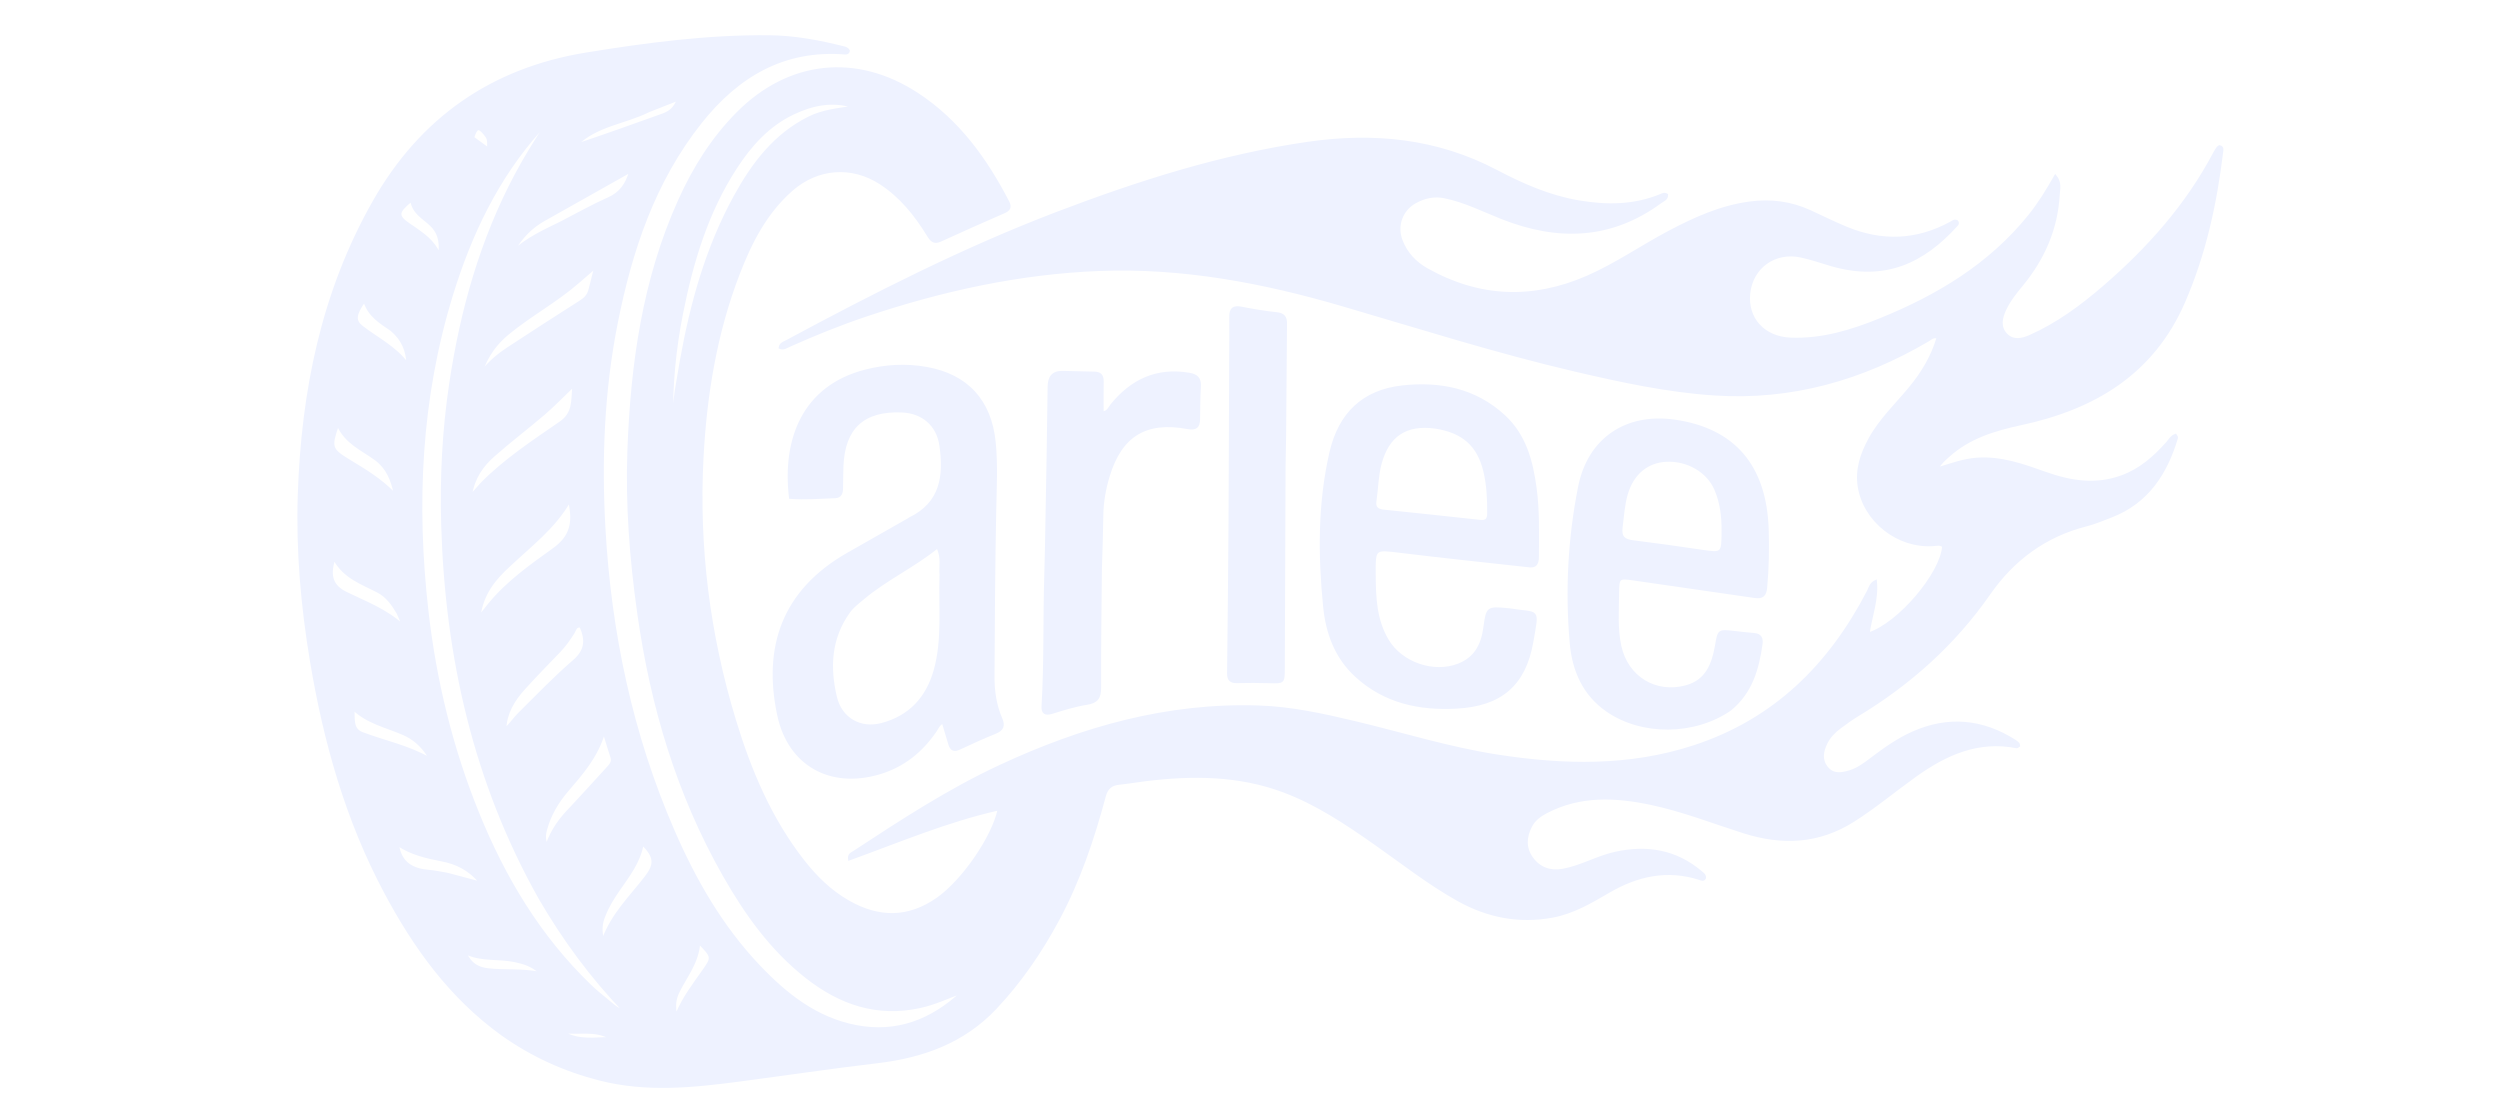
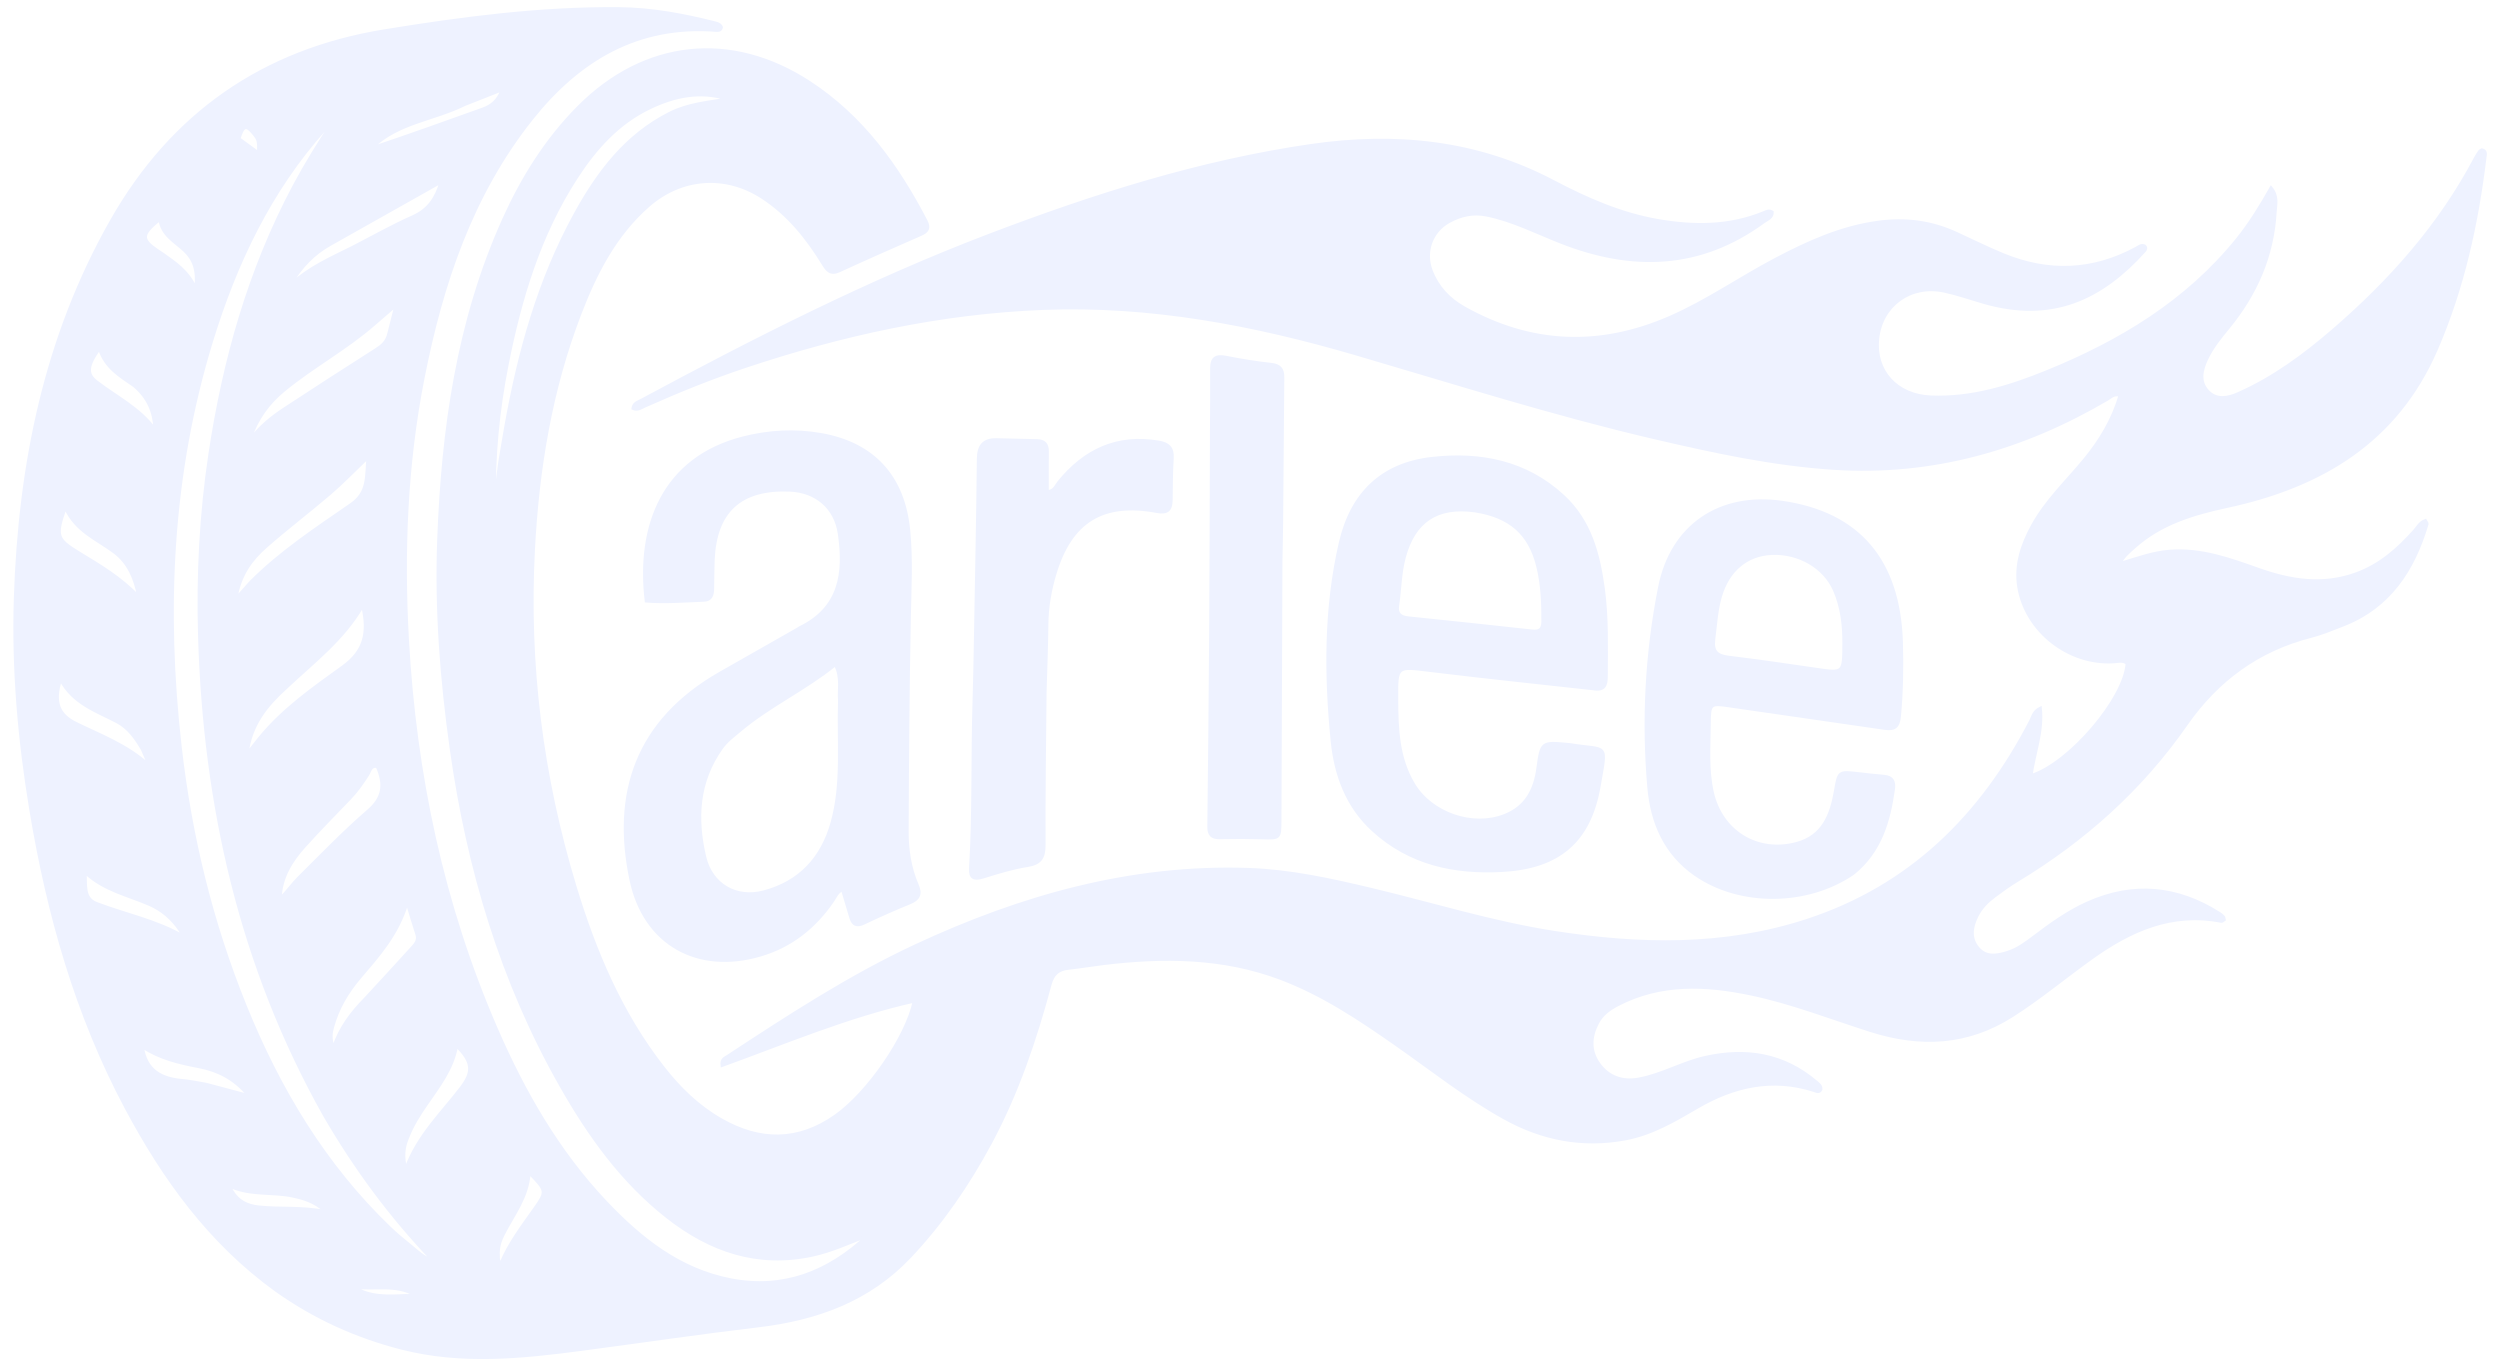
- <svg xmlns="http://www.w3.org/2000/svg" viewBox="-78.46 246.49 1183.09 524.63" preserveAspectRatio="xMidYMid meet" xml:space="preserve" fill="#eef2ff" stroke="#eef2ff">
+ <svg xmlns="http://www.w3.org/2000/svg" viewBox="57.35 260.53 921.23 503.33" preserveAspectRatio="xMidYMid meet" xml:space="preserve" fill="#eef2ff" stroke="#eef2ff">
  <path d="M159.03 736.009c-24.524-17.711-41.423-41.267-55.264-67.252-18.288-34.334-28.684-71.248-35.044-109.42-4.335-26.018-6.633-52.28-5.768-78.6 1.605-48.83 10.998-95.908 35.487-138.959 22.337-39.269 55.893-62.66 100.528-69.925 28.619-4.659 57.321-8.441 86.427-8.188 12.112.106 23.831 2.317 35.482 5.254.973.245 1.921.587 2.367 1.627-.18 1.044-.924 1.303-1.82 1.231-29.018-2.329-50.826 10.781-68.152 32.569-22.247 27.975-33.144 60.857-39.966 95.384-6.306 31.918-7.571 64.214-5.766 96.526 2.77 49.565 12.868 97.666 32.733 143.371 10.143 23.337 22.734 45.3 40.392 63.922 12.79 13.49 27.12 24.898 45.946 28.534 19.451 3.756 35.946-2.768 50.133-16.03-6.547 2.519-12.935 5.482-19.85 6.994-20.282 4.436-37.82-1.596-53.662-14.022-16.695-13.094-28.775-30.005-39.137-48.213-21.968-38.605-34.319-80.37-40.497-124.165-3.615-25.625-5.607-51.37-4.648-77.207 1.508-40.66 7.075-80.617 24.016-118.18 6.897-15.292 15.684-29.371 27.595-41.341 24.33-24.45 56.263-27.9 85.133-9.016 19.41 12.695 32.449 30.822 42.95 51.065 1.37 2.64.503 3.905-1.941 4.977-10.067 4.415-20.134 8.836-30.118 13.434-3.202 1.474-4.506-.211-5.929-2.528-5.893-9.6-12.816-18.272-22.39-24.524-13.556-8.853-29.841-7.639-42.039 3.081-12.276 10.79-19.42 24.889-25.135 39.738-10.745 27.921-15.546 57.042-17.119 86.844-2.234 42.349 3.01 83.717 15.316 124.228 7.257 23.889 16.847 46.672 32.368 66.562 6.004 7.694 12.867 14.431 21.39 19.302 14.343 8.197 28.431 8.311 42.214-1.427 11.856-8.377 26.082-28.824 28.906-42.157-24.53 5.507-47.387 15.255-70.795 23.72-.369-2.418 1.107-2.834 2.146-3.515 22.434-14.722 44.908-29.404 69.306-40.756 38.827-18.068 79.234-29.544 122.53-28.09 15.38.516 30.367 3.808 45.292 7.365 22.513 5.366 44.672 12.315 67.59 15.862 31.232 4.833 62.336 5.59 92.91-4.404 38.195-12.487 64.324-38.475 82.432-73.48.817-1.579 1.035-3.566 3.674-4.8.942 8.701-2.233 16.586-3.437 24.876 14.25-4.508 34.514-28.463 35.297-41.264-1.458-1.214-3.182-.67-4.78-.566-16.613 1.095-32.5-11.261-35.148-27.649-1.304-8.075 1.201-15.502 5.01-22.503 4.993-9.179 12.596-16.327 19.165-24.28 5.858-7.09 10.509-14.818 13.152-23.802-2.209-.608-3.26.676-4.472 1.388-31.23 18.363-64.692 27.941-101.142 25.548-22.345-1.468-44.163-6.208-65.891-11.275-37.16-8.664-73.52-20.227-110.112-30.93-37.62-11.004-75.73-18.248-115.153-16.71-37.753 1.473-74.216 9.506-109.927 21.437-12.494 4.174-24.68 9.118-36.704 14.48-1.4.625-2.805 1.757-4.594.91.274-2.06 1.934-2.418 3.165-3.08 41.693-22.42 83.842-43.896 128.153-60.784 38.504-14.675 77.637-27.155 118.591-33.093 31.12-4.512 61.058-1.612 89.355 13.29 12.238 6.445 24.939 12.034 38.736 14.391 13.162 2.25 26.2 2.243 38.824-2.956.888-.366 1.796-.976 3.112-.185.12 2.14-1.876 2.725-3.18 3.68-23.49 17.203-48.599 17.786-74.879 7.431-8.966-3.533-17.607-7.965-27.174-9.927-5.05-1.036-9.626.022-13.947 2.419-6.463 3.584-9.125 11.136-6.485 18.04 2.303 6.02 6.538 10.502 12.03 13.596 24.63 13.874 49.98 14.85 75.8 3.597 13.632-5.941 25.85-14.51 38.967-21.417 11.978-6.309 24.186-11.84 37.842-13.693 10.066-1.365 19.566-.148 28.744 4.065 5.752 2.641 11.428 5.468 17.274 7.879 16.703 6.889 33.115 6.317 49.103-2.374.979-.532 1.905-1.44 3.156-.765.609.654.38 1.309-.067 1.806-15.834 17.585-34.093 26.34-59.47 18.974-4.794-1.392-9.53-3.064-14.4-4.105-12.333-2.636-23.079 5.118-24.436 17.366-1.32 11.919 6.812 21.029 19.523 21.55 14.992.616 29.026-3.736 42.648-9.27 27.033-10.983 51.566-25.71 70.226-48.818 4.678-5.793 8.565-12.126 12.48-19.023 2.66 3.183 1.735 6.208 1.574 9.018-.927 16.218-7.13 30.3-17.393 42.752-2.964 3.596-5.916 7.269-7.902 11.515-1.824 3.9-2.847 8.2.455 11.716 3.208 3.414 7.41 2.538 11.194.86 12.924-5.727 24.204-14.034 34.825-23.187 21.11-18.191 39.441-38.74 52.52-63.596.463-.88 1.025-1.71 1.6-2.522.172-.243.546-.344.842-.52 1.713.356 1.315 1.734 1.189 2.779-2.955 24.395-8.123 48.171-17.98 70.882-14.764 34.013-42.538 50.376-77.007 57.815-12.534 2.705-24.53 6.235-34.324 15.038-1.81 1.628-3.705 3.146-5.368 5.96 6.6-1.994 12.328-4.113 18.552-4.572 11.538-.851 22.016 2.943 32.536 6.679 11.891 4.223 23.776 6.153 36.115 1.639 8.776-3.21 15.4-9.093 21.44-15.88 1.175-1.322 2.004-3.046 4.011-3.747.304.58.767 1.05.677 1.354-5.022 16.868-13.845 30.602-31.085 37.272-3.88 1.5-7.746 3.15-11.762 4.17-19.492 4.948-34.625 16.165-45.948 32.43-16.573 23.805-37.615 42.61-62.324 57.534-2.847 1.72-5.55 3.693-8.225 5.678-2.695 2-5.065 4.356-6.564 7.424-1.942 3.975-2.671 8.075.425 11.733 2.934 3.468 6.833 2.78 10.636 1.622 3.742-1.139 6.825-3.431 9.885-5.75 6.254-4.736 12.63-9.329 19.814-12.539 16.851-7.529 33.069-5.99 48.574 3.875a8.3 8.3 0 0 1 1.533 1.264c.192.202.17.608.287 1.09-.337.214-.765.717-1.08.655-18.331-3.638-33.669 3.34-48.01 13.624-9.742 6.985-18.946 14.684-29.1 21.141-16.59 10.553-33.908 11.274-52.231 5.443-14.59-4.643-28.904-10.279-43.93-13.433-16.744-3.515-33.382-4.294-49.236 3.969-3.015 1.57-5.705 3.537-7.314 6.587-2.687 5.094-2.986 10.341.47 15.128 3.526 4.885 8.655 6.636 14.535 5.576 8.574-1.545 16.185-6.122 24.678-8.011 15.035-3.344 28.791-1.138 40.795 9.043.855.725 1.93 1.396 1.806 2.806-.625 1.392-1.7.728-2.553.454-15.374-4.944-29.563-1.722-43.086 6.18-8.352 4.882-16.7 9.809-26.386 11.625-15.892 2.98-30.792.064-44.83-7.764-14.014-7.816-26.576-17.775-39.67-26.945-13.537-9.482-27.258-18.652-42.833-24.493-21.151-7.932-43.022-8.043-65.082-5.374-4.298.52-8.569 1.27-12.872 1.723-3.765.397-5.722 2.153-6.748 5.977-5.406 20.145-12.037 39.858-21.946 58.318-8.154 15.19-17.814 29.336-29.653 41.905-15.182 16.119-34.52 23.035-56.031 25.574-21.655 2.557-43.231 5.772-64.85 8.63-22.18 2.933-44.342 5.243-66.498-.422-16.651-4.258-32.027-11.181-46.325-21.347m17.857-64.459c-30.848-54.831-44.223-114.235-46.058-176.617-.663-22.516.479-44.947 3.844-67.256 5.203-34.499 14.522-67.68 30.999-98.626 4.325-8.122 9.167-15.932 14.265-23.614-1.137.8-2.001 1.788-2.878 2.765-20.226 22.554-32.863 49.32-41.649 77.851-15.081 48.977-17.389 99.139-11.592 149.807 3.746 32.75 11.483 64.558 23.857 95.136 12.436 30.734 29.164 58.764 53.274 81.94 2.398 2.306 4.97 4.441 7.567 6.525 2.557 2.054 4.899 4.487 8.22 5.465-15.323-16.038-28.4-33.64-39.849-53.376m64.528-240.478c.776-4.59 1.514-9.187 2.334-13.77 4.857-27.16 12.14-53.55 25.514-77.9 8.443-15.375 18.725-29.087 34.982-37.235 6.643-3.33 13.827-3.966 20.96-5.13-9.923-3.103-19.314-1.074-28.294 3.204-11.804 5.623-20.195 15.028-27.172 25.796-13.629 21.037-20.645 44.536-25.468 68.842-3.33 16.784-4.97 33.725-4.693 50.854.547-4.599 1.095-9.198 1.837-14.661m-78.798 83.05c-6.942 6.315-12.753 13.298-14.165 24.033 1.918-2.418 3.219-4.102 4.565-5.748 8.633-10.556 19.758-18.351 30.631-26.172 8.137-5.853 9.522-12.663 7.313-22.33-7.214 12.44-18.087 20.535-28.344 30.217M149.61 475.08c11.104-11.178 24.242-19.797 37.086-28.68 6.39-4.419 5.544-10.017 6.173-17.219-5.262 5.03-9.363 9.314-13.846 13.154-7.836 6.711-16.093 12.94-23.815 19.776-5.22 4.62-9.41 10.176-10.847 18.86 2.21-2.46 3.511-3.91 5.249-5.891m51.044-91.98 2.511-9.928c-3.375 2.91-5.615 4.81-7.823 6.749-10.39 9.124-22.677 15.657-33.326 24.426-5.583 4.598-9.811 10.159-12.635 18.186 4.06-5.092 8.182-8.38 12.571-11.273 11.232-7.398 22.548-14.668 33.886-21.902 2.18-1.391 4.096-2.822 4.816-6.258m-4.339 159.932c-2.365-.466-2.585 1.699-3.38 2.941-1.978 3.086-4.045 6.072-6.595 8.725-5.638 5.867-11.356 11.664-16.799 17.708-4.862 5.399-8.603 11.451-8.897 19.053 2.477-2.298 4.296-5.066 6.595-7.349 8.483-8.424 16.797-17.066 25.828-24.87 5.51-4.76 6.138-9.614 3.248-16.208m-4.348 85.448c5.636-6.123 11.312-12.21 16.878-18.395 1.278-1.421 2.872-2.858 2.074-5.254-1.123-3.37-2.108-6.787-3.559-11.505-3.52 11.684-10.618 19.47-17.4 27.432-4.607 5.41-8.121 11.344-10.006 18.213-.597 2.174-.918 4.332.241 7.452 2.581-7.372 6.567-12.647 11.772-17.943m-4.764-276.823c7.405-3.802 14.664-7.933 22.263-11.298 5.72-2.533 8.542-6.78 10.279-12.65-13.822 7.777-27.315 15.353-40.79 22.961-5.871 3.316-10.475 7.932-14.552 14.688 7.09-6.378 14.721-9.692 22.8-13.701m20.262 328.439c-1.34 3.261-1.713 6.58-.624 11.08 4.512-12.27 13.225-20.45 20.346-29.748 4.533-5.918 4.362-9.463-1.556-15.393-1.54 8.542-6.672 14.94-11.258 21.633-2.543 3.71-5.01 7.458-6.908 12.428M109.74 536.657c-2.392-4.045-5.055-7.911-9.332-10.142-7.585-3.958-15.985-6.666-20.736-15.397-2.633 8.245-.619 12.835 5.618 15.906 9.04 4.453 18.666 7.902 26.968 15.434-.942-2.222-1.57-3.705-2.518-5.801m-23.425-72.523c7.814 4.737 15.686 9.392 22.06 16.191-1.256-6.54-3.645-12.386-8.974-16.348-6.396-4.757-14.211-7.761-17.974-16.288-3.594 10.278-3.227 11.466 4.888 16.445m37.354 139.25c-2.858-4.26-6.632-7.537-11.3-9.554-8.012-3.462-16.817-5.268-23.61-11.71.374 4.324-.786 9.4 4.13 11.277 10.67 4.077 22.045 6.298 32.133 12.162a72 72 0 0 0-1.353-2.175m-16.895-200.656c-5.127-3.547-10.632-6.69-12.803-13.658-4.543 6.38-4.677 9.298-1.047 12.091 7.285 5.606 15.765 9.715 21.466 17.444-.298-6.231-2.397-11.432-7.616-15.877m26.506 257.298 15.572 4.142c-5.326-6.327-11.402-9.216-18.207-10.523-7.306-1.403-14.47-3.062-20.756-7.269 1.281 8.679 7.004 11.626 14.67 12.268 2.645.221 5.26.796 8.72 1.382m95.261-360.922c-11.201 5.601-24.581 6.577-34.055 15.865 13.68-4.569 27.229-9.438 40.78-14.299 3.182-1.141 5.564-3.071 7.028-6.98a3891 3891 0 0 0-13.753 5.414m12.462 423.148c.173 1.23-.303 2.579.81 3.937 3.143-7.606 8.03-13.91 12.603-20.416 4.365-6.21 4.328-6.425-2.027-12.959-.593 8.913-5.86 15.343-9.504 22.518-.99 1.948-1.803 3.934-1.882 6.92m-123.656-368.14c4.461 3.218 9.189 6.137 12.11 12.6.799-6.464-.682-10.593-4.146-13.838-3.579-3.352-8.263-5.654-9.107-11.41-6.813 5.521-6.81 7.287-.699 11.432.413.28.836.544 1.842 1.216m25.577 345.34c2.21 3.675 5.36 5.299 9.73 5.78 7.855.865 15.757-.087 24.605 1.698-4.094-3.676-8.037-4.759-12.069-5.616-7.425-1.577-15.291-.213-22.507-3.359-.506-.22-.35.664.241 1.498m64.53 38.372h3.066c-7.67-4.323-15.36-1.809-22.623-2.979 5.86 3.687 12.326 3.369 19.556 2.979m-61.99-426.212 7.107 5.183c.083-4.43-.018-4.79-1.739-6.916-2.733-3.376-3.85-3.135-5.368 1.733" />
  <path d="M351.29 492.284c.44-.293.573-.4.721-.471 15.039-7.26 16.666-20.22 14.561-34.63-1.398-9.572-8.473-15.62-18.256-16.003-18.17-.712-27.408 7.773-28.123 25.883-.138 3.494-.119 6.995-.192 10.492-.045 2.172-.566 4.097-3.21 4.198-7.128.272-14.26.862-21.361.308-3.326-27.73 6.309-52.708 35.752-60.199 9.448-2.404 19.052-2.962 28.735-1.253 19.328 3.41 30.371 15.54 32.328 35.212 1.076 10.822.456 21.606.244 32.428-.513 26.144-.692 52.296-.808 78.445-.03 6.836.95 13.636 3.725 19.997 1.452 3.327.539 5.21-2.81 6.566-5.707 2.31-11.337 4.83-16.898 7.476-2.643 1.258-4.076.626-4.872-2.037l-3.081-10.293c-1.92.923-2.53 2.69-3.497 4.1-6.624 9.664-15.268 16.615-26.626 19.971-23.159 6.844-42.798-4.05-47.788-27.615-6.726-31.767 1.91-58.682 32.92-76.345 9.404-5.356 18.823-10.686 28.536-16.23m15.367 26.269c-.371-4.047.908-8.27-1.503-13.007-11.247 9.087-24.213 15.006-35.06 24.13-2.412 2.028-4.96 3.893-6.838 6.533-8.78 12.34-9.495 25.976-6.176 40.078 2.42 10.279 11.543 15.567 21.776 12.839 13.24-3.53 21.377-12.405 25.032-25.39 4.083-14.506 2.263-29.437 2.77-45.183m277.72-4.176c-20.42-2.262-40.44-4.334-60.414-6.782-11.923-1.461-11.95-1.677-11.885 10.42.06 10.864.345 21.654 6.16 31.426 6.494 10.914 21.768 16.215 33.575 11.541 7.915-3.133 11.108-9.42 12.184-17.4 1.308-9.695 1.43-9.679 11.197-8.781.165.015.334.013.497.04 14.259 2.35 13.884-1.192 10.95 15.53-3.563 20.301-14.97 29.822-35.683 30.969-17.683.98-34.142-2.495-47.709-14.916-9.645-8.831-13.832-20.438-15.063-32.88-2.414-24.425-2.55-48.903 3.01-73.009 4.22-18.292 15.453-29.072 33.88-31.134 17.734-1.984 34.571 1.238 48.334 13.955 9.918 9.166 13.068 21.28 14.8 34.053 1.463 10.78 1.137 21.593 1.099 32.413-.011 3.183-.706 5.317-4.932 4.555m-43.603-65.556c-13.89-1.9-22.382 3.812-25.93 17.155-1.553 5.839-1.54 11.84-2.427 17.74-.453 3.02 1.091 4.16 3.892 4.448a6438 6438 0 0 1 45.555 4.84c2.779.307 3.944-.55 3.962-3.452.043-6.834-.236-13.638-1.867-20.287-2.954-12.035-10.092-18.422-23.185-20.444m139.531 133.571c-16.951 11.634-41.747 11.875-58.244.446-11.048-7.654-16.027-19.03-17.165-31.948-2.186-24.817-.878-49.577 3.953-73.989 4.5-22.738 22.294-34.63 45.26-31.32 28.12 4.052 43.004 21.457 43.947 51.535.287 9.154.119 18.299-.728 27.442-.345 3.72-1.744 4.961-5.39 4.424-19.088-2.812-38.197-5.48-57.286-8.287-6.978-1.026-7.338-.882-7.391 6.3-.063 8.475-.78 16.984 1.086 25.38 3.251 14.637 16.579 22.823 31.06 18.919 9.734-2.625 12.701-10.515 14.218-19.225 1.277-7.332 1.116-7.35 8.591-6.499 3.14.358 6.282.724 9.432.982 3.1.255 3.871 2.056 3.48 4.805-1.676 11.768-4.768 22.862-14.823 31.035m-3.56-84.83c.03-6.703-.74-13.283-3.423-19.49-3.683-8.52-13.121-13.994-23.138-13.55-9.125.405-15.987 6.108-18.824 15.804-1.5 5.124-1.755 10.452-2.44 15.718-.612 4.697 1.293 6.107 5.495 6.624 10.71 1.316 21.395 2.847 32.07 4.423 10.228 1.51 10.217 1.581 10.26-9.53m-294.237 17.916c-.184 19.125-.457 37.784-.375 56.44.02 4.703-1.383 6.855-6.222 7.61-5.558.868-11.01 2.583-16.407 4.254-3.364 1.041-4.777.204-4.567-3.3 1.236-20.63.637-41.298 1.295-61.94.244-7.655.366-15.315.502-22.974.391-21.98.844-43.962 1.075-65.944.051-4.814 1.902-7.206 6.73-7.114 4.99.096 9.979.251 14.968.349 2.69.052 3.882 1.35 3.835 4.061-.081 4.81-.022 9.624-.022 14.74 2.554-.194 3.085-2.174 4.135-3.468 9.564-11.791 21.551-17.412 36.919-14.79 3.568.608 5.223 2.204 4.981 5.992-.329 5.149-.312 10.32-.395 15.483-.058 3.615-1.43 4.906-5.303 4.181-19.87-3.716-31.674 3.533-37.494 22.812-1.834 6.077-2.924 12.278-2.992 18.67-.087 8.158-.403 16.314-.663 24.938m86.913-48.461c-.118 32.307-.222 64.117-.365 95.927-.03 6.64-.093 6.555-6.664 6.364a287 287 0 0 0-15.481-.035c-2.995.074-4.209-1.096-4.175-4.092.269-23.81.525-47.62.678-71.432.16-24.814.2-49.628.294-74.442.029-7.66.13-15.322.062-22.982-.035-3.855 1.578-4.928 5.285-4.193 5.541 1.098 11.136 2.014 16.75 2.625 3.211.35 4.328 1.833 4.3 4.828-.165 17.818-.278 35.636-.432 53.454-.039 4.494-.165 8.987-.252 13.978" />
</svg>
